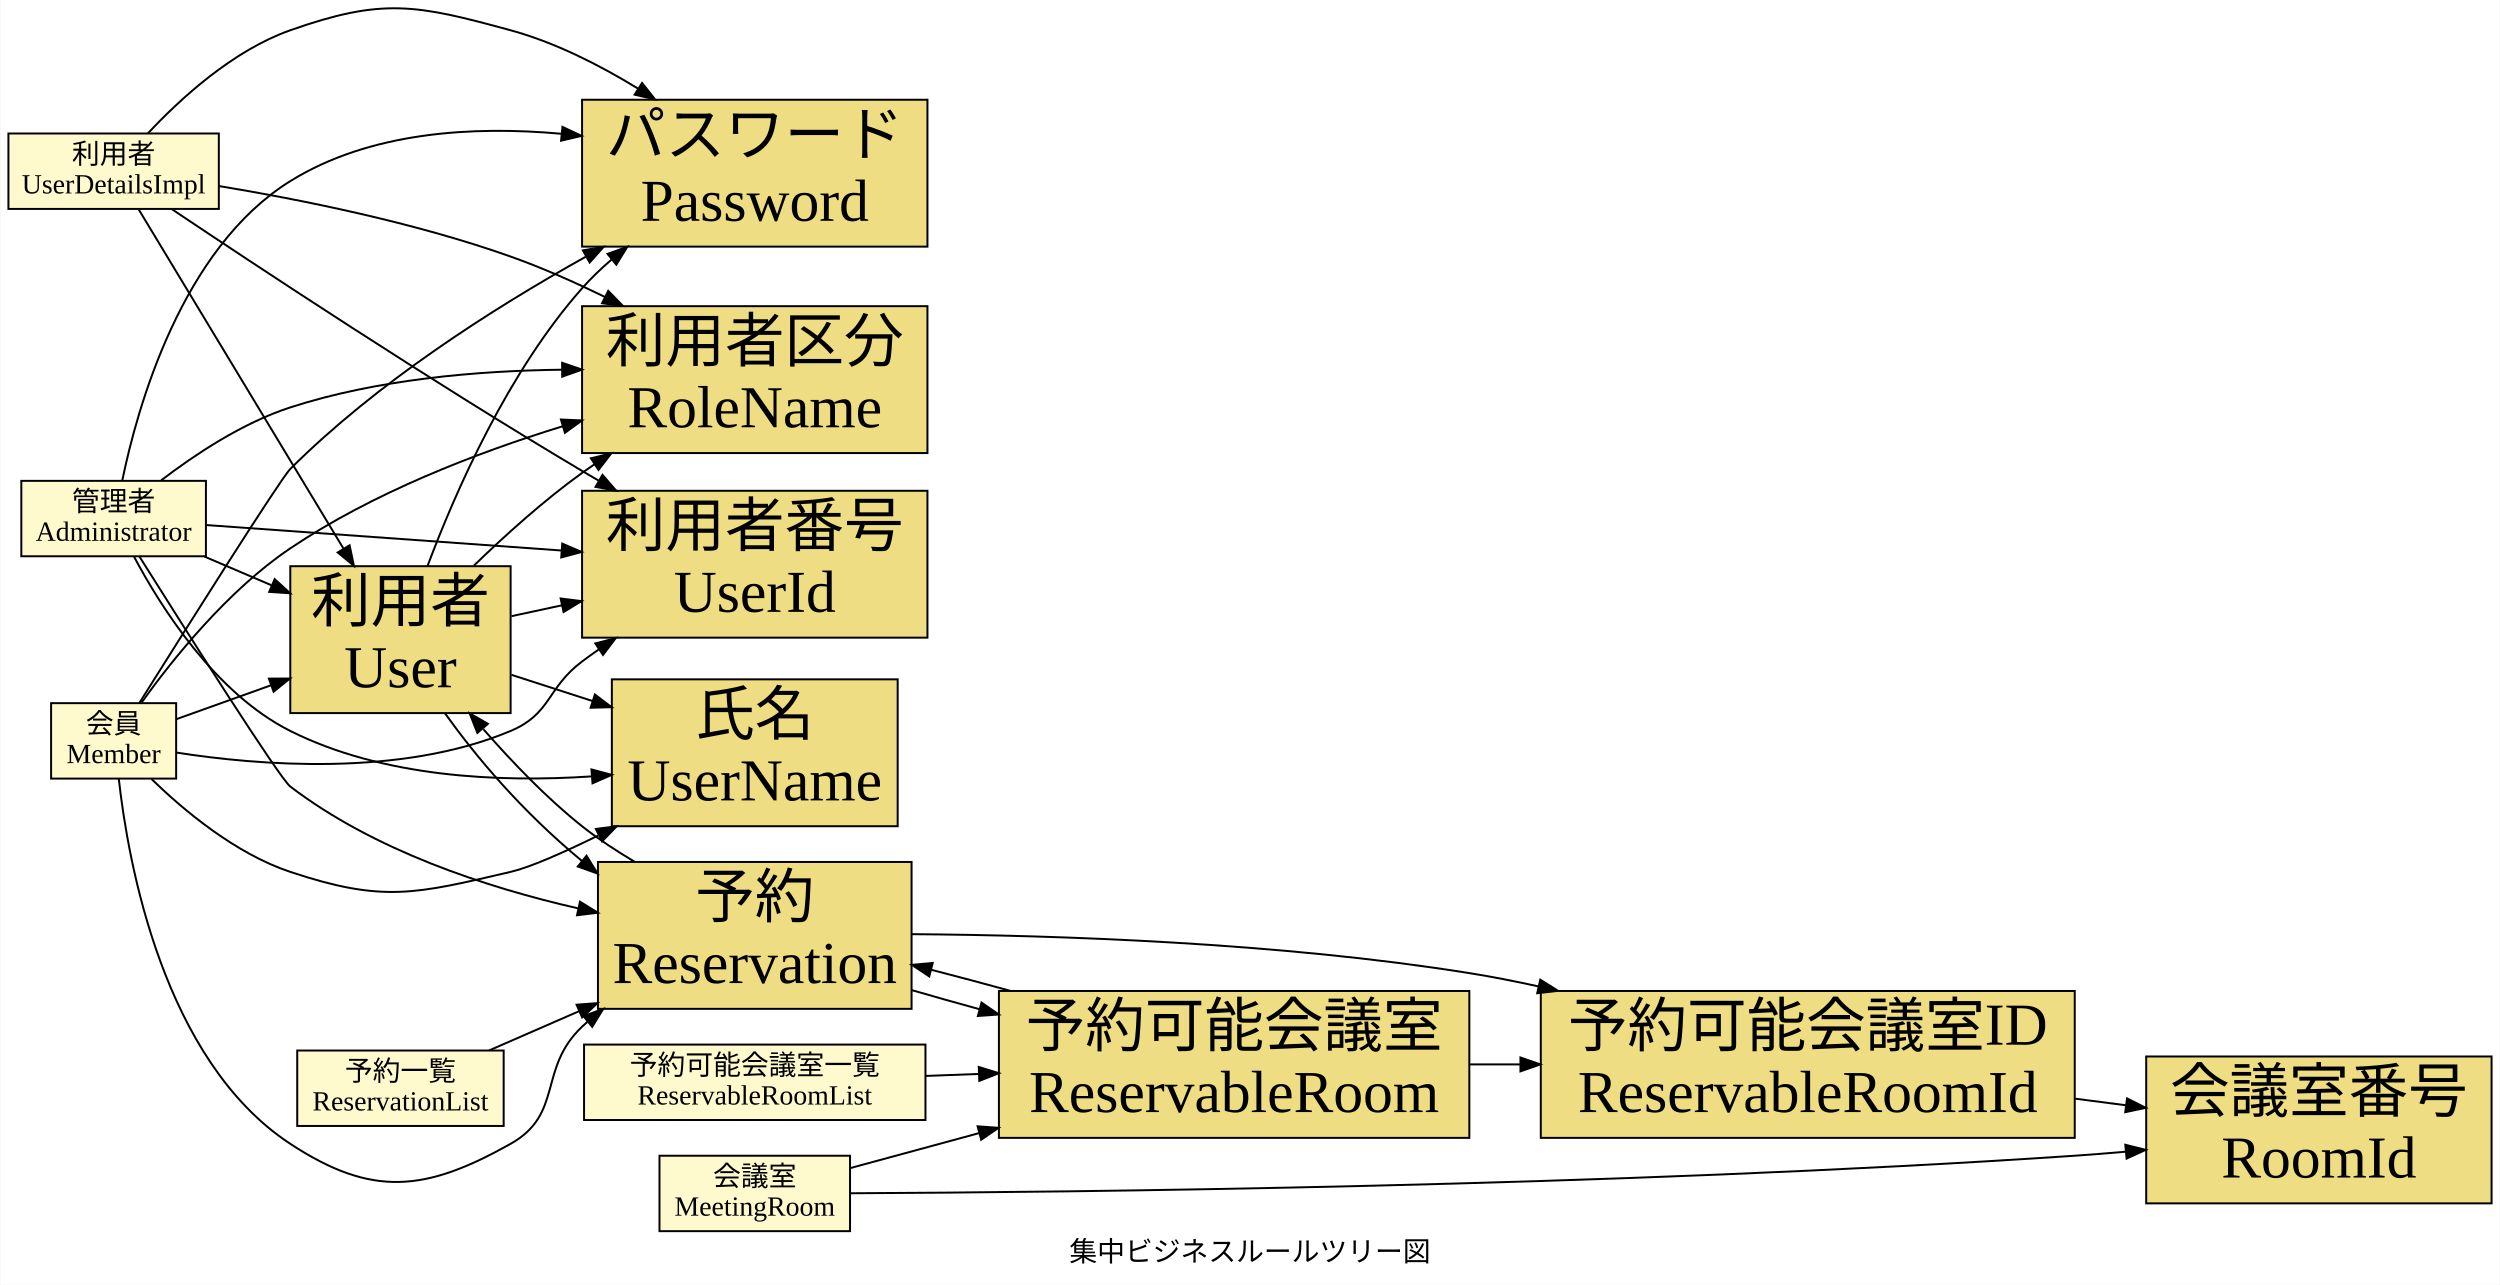
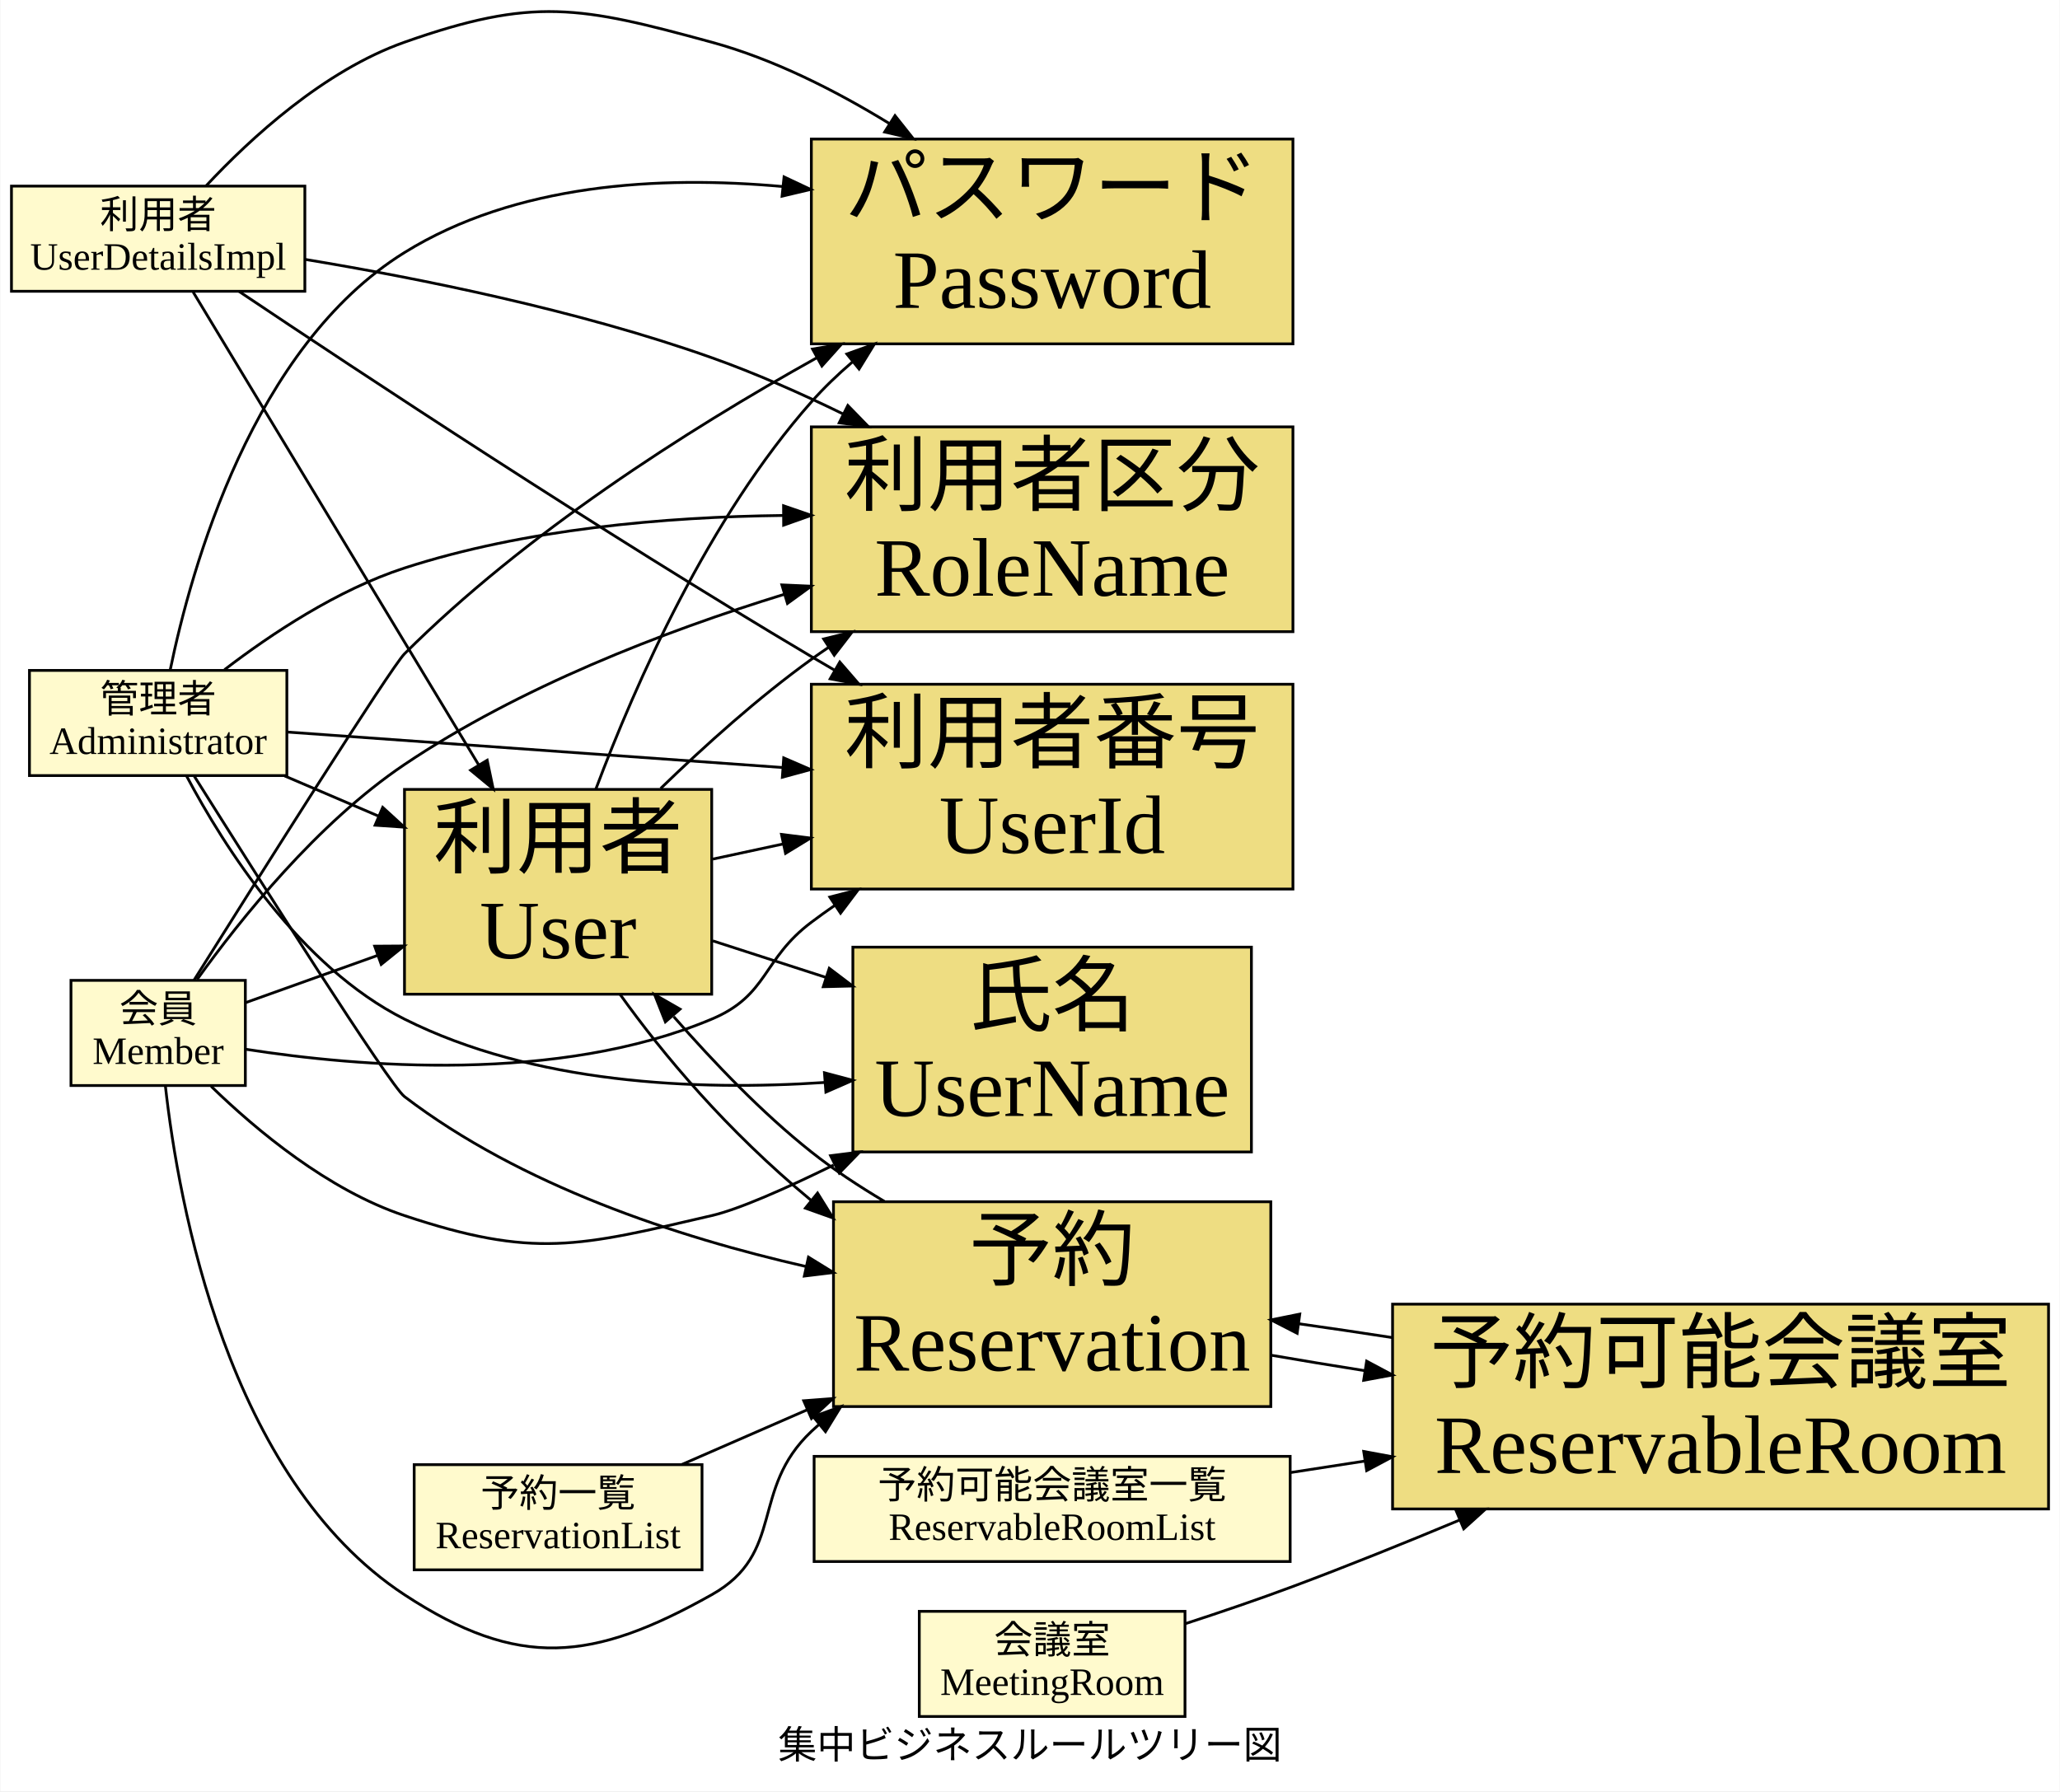
- <svg xmlns="http://www.w3.org/2000/svg" width="1259pt" height="647pt" viewBox="0.00 0.00 1259.00 647.25">
+ <svg xmlns="http://www.w3.org/2000/svg" width="744pt" height="647pt" viewBox="0.00 0.00 744.00 647.25">
  <g id="graph0" class="graph" transform="scale(1 1) rotate(0) translate(4 643.25)">
-     <polygon fill="white" stroke="transparent" points="-4,4 -4,-643.25 1255,-643.25 1255,4 -4,4" />
-     <text text-anchor="middle" x="625.5" y="-7.8" font-family="Times New Roman,serif" font-size="14.00">
+     <polygon fill="white" stroke="transparent" points="-4,4 -4,-643.25 740,-643.25 740,4 -4,4" />
+     <text text-anchor="middle" x="368" y="-7.8" font-family="Times New Roman,serif" font-size="14.00">
            集中ビジネスルールツリー図
        </text>
    <g id="node1" class="node">
      <polygon fill="#eedd82" stroke="black" points="463,-593 289,-593 289,-519 463,-519 463,-593" />
      <text text-anchor="middle" x="376" y="-565" font-family="Times New Roman,serif" font-size="30.00">パスワード
            </text>
      <text text-anchor="middle" x="376" y="-532" font-family="Times New Roman,serif" font-size="30.00">Password
            </text>
    </g>
    <g id="node2" class="node">
      <polygon fill="#eedd82" stroke="black" points="463,-489 289,-489 289,-415 463,-415 463,-489" />
      <text text-anchor="middle" x="376" y="-461" font-family="Times New Roman,serif" font-size="30.00">利用者区分
            </text>
      <text text-anchor="middle" x="376" y="-428" font-family="Times New Roman,serif" font-size="30.00">RoleName
            </text>
    </g>
    <g id="node3" class="node">
      <polygon fill="#eedd82" stroke="black" points="253,-358 142,-358 142,-284 253,-284 253,-358" />
      <text text-anchor="middle" x="197.5" y="-330" font-family="Times New Roman,serif" font-size="30.00">利用者
            </text>
      <text text-anchor="middle" x="197.5" y="-297" font-family="Times New Roman,serif" font-size="30.00">User
            </text>
    </g>
-     <g id="edge7" class="edge">
+     <g id="edge1" class="edge">
      <path fill="none" stroke="black" d="M211.15,-358.14C225.53,-396.39 251.92,-456.15 289,-498 293.49,-503.07 298.52,-507.91 303.84,-512.46" />
      <polygon fill="black" stroke="black" points="301.83,-515.34 311.79,-518.93 306.24,-509.91 301.83,-515.34" />
    </g>
-     <g id="edge1" class="edge">
+     <g id="edge21" class="edge">
      <path fill="none" stroke="black" d="M234.56,-358.35C250.47,-373.77 269.87,-391.22 289,-405 291.05,-406.48 293.16,-407.95 295.3,-409.39" />
      <polygon fill="black" stroke="black" points="293.45,-412.36 303.74,-414.89 297.27,-406.5 293.45,-412.36" />
    </g>
    <g id="node5" class="node">
      <polygon fill="#eedd82" stroke="black" points="463,-396 289,-396 289,-322 463,-322 463,-396" />
      <text text-anchor="middle" x="376" y="-368" font-family="Times New Roman,serif" font-size="30.00">利用者番号
            </text>
      <text text-anchor="middle" x="376" y="-335" font-family="Times New Roman,serif" font-size="30.00">UserId
            </text>
    </g>
-     <g id="edge23" class="edge">
+     <g id="edge5" class="edge">
      <path fill="none" stroke="black" d="M253.38,-332.82C261.54,-334.57 270.15,-336.43 278.86,-338.3" />
      <polygon fill="black" stroke="black" points="278.21,-341.74 288.72,-340.42 279.68,-334.9 278.21,-341.74" />
    </g>
    <g id="node6" class="node">
      <polygon fill="#eedd82" stroke="black" points="448,-301 304,-301 304,-227 448,-227 448,-301" />
      <text text-anchor="middle" x="376" y="-273" font-family="Times New Roman,serif" font-size="30.00">氏名</text>
      <text text-anchor="middle" x="376" y="-240" font-family="Times New Roman,serif" font-size="30.00">UserName
            </text>
    </g>
-     <g id="edge15" class="edge">
+     <g id="edge25" class="edge">
      <path fill="none" stroke="black" d="M253.38,-303.28C266.37,-299.08 280.49,-294.52 294.36,-290.04" />
      <polygon fill="black" stroke="black" points="295.47,-293.36 303.91,-286.96 293.31,-286.7 295.47,-293.36" />
    </g>
-     <g id="node12" class="node">
+     <g id="node11" class="node">
      <polygon fill="#eedd82" stroke="black" points="455,-209 297,-209 297,-135 455,-135 455,-209" />
      <text text-anchor="middle" x="376" y="-181" font-family="Times New Roman,serif" font-size="30.00">予約</text>
      <text text-anchor="middle" x="376" y="-148" font-family="Times New Roman,serif" font-size="30.00">
                Reservation
            </text>
    </g>
-     <g id="edge18" class="edge">
+     <g id="edge13" class="edge">
      <path fill="none" stroke="black" d="M219.89,-283.94C235.54,-262.08 258.24,-234.94 288.87,-209.55" />
      <polygon fill="black" stroke="black" points="291.24,-212.14 296.83,-203.14 286.85,-206.69 291.24,-212.14" />
    </g>
    <g id="node4" class="node">
      <polygon fill="lemonchiffon" stroke="black" points="106,-576 0,-576 0,-538 106,-538 106,-576" />
      <text text-anchor="middle" x="53" y="-560.8" font-family="Times New Roman,serif" font-size="14.00">利用者
            </text>
      <text text-anchor="middle" x="53" y="-545.8" font-family="Times New Roman,serif" font-size="14.00">
                UserDetailsImpl
            </text>
    </g>
-     <g id="edge8" class="edge">
+     <g id="edge2" class="edge">
      <path fill="none" stroke="black" d="M70.26,-576.04C86.43,-593.36 112.94,-617.74 142,-628 188.52,-644.43 205.41,-641 253,-628 275.32,-621.9 297.72,-610.56 317.11,-598.66" />
      <polygon fill="black" stroke="black" points="319.22,-601.46 325.81,-593.16 315.48,-595.55 319.22,-601.46" />
    </g>
-     <g id="edge2" class="edge">
+     <g id="edge22" class="edge">
      <path fill="none" stroke="black" d="M106.14,-549.51C146.88,-542.76 204.54,-531.22 253,-514 268.81,-508.38 285.19,-501.14 300.61,-493.6" />
      <polygon fill="black" stroke="black" points="302.18,-496.73 309.57,-489.14 299.06,-490.47 302.18,-496.73" />
    </g>
-     <g id="edge11" class="edge">
+     <g id="edge9" class="edge">
      <path fill="none" stroke="black" d="M65.66,-537.69C88.03,-500.64 137.52,-418.68 168.81,-366.85" />
      <polygon fill="black" stroke="black" points="171.88,-368.54 174.05,-358.18 165.89,-364.93 171.88,-368.54" />
    </g>
-     <g id="edge24" class="edge">
+     <g id="edge6" class="edge">
      <path fill="none" stroke="black" d="M82.17,-537.98C125.87,-508.68 212.89,-451.17 289,-406 291.78,-404.35 294.62,-402.69 297.5,-401.02" />
      <polygon fill="black" stroke="black" points="299.28,-404.03 306.22,-396.02 295.8,-397.96 299.28,-404.03" />
    </g>
    <g id="node7" class="node">
      <polygon fill="lemonchiffon" stroke="black" points="99.5,-401 6.5,-401 6.5,-363 99.5,-363 99.5,-401" />
      <text text-anchor="middle" x="53" y="-385.8" font-family="Times New Roman,serif" font-size="14.00">管理者
            </text>
      <text text-anchor="middle" x="53" y="-370.8" font-family="Times New Roman,serif" font-size="14.00">
                Administrator
            </text>
    </g>
-     <g id="edge9" class="edge">
+     <g id="edge3" class="edge">
      <path fill="none" stroke="black" d="M57.34,-401.1C64.92,-437.91 87.21,-518.02 142,-552 182.11,-576.88 234.06,-579.91 278.73,-575.84" />
      <polygon fill="black" stroke="black" points="279.14,-579.32 288.73,-574.8 278.42,-572.36 279.14,-579.32" />
    </g>
-     <g id="edge3" class="edge">
+     <g id="edge23" class="edge">
      <path fill="none" stroke="black" d="M76.97,-401.26C93.82,-414.17 117.88,-430.18 142,-438 185.54,-452.11 236.02,-456.49 278.83,-456.99" />
      <polygon fill="black" stroke="black" points="278.96,-460.49 288.97,-457.04 278.99,-453.49 278.96,-460.49" />
    </g>
-     <g id="edge12" class="edge">
+     <g id="edge10" class="edge">
      <path fill="none" stroke="black" d="M98.7,-362.87C109.41,-358.28 121.06,-353.29 132.46,-348.42" />
      <polygon fill="black" stroke="black" points="134.13,-351.51 141.95,-344.35 131.38,-345.07 134.13,-351.51" />
    </g>
-     <g id="edge25" class="edge">
+     <g id="edge7" class="edge">
      <path fill="none" stroke="black" d="M99.65,-378.73C146.04,-375.41 219.3,-370.16 278.6,-365.91" />
      <polygon fill="black" stroke="black" points="279.02,-369.39 288.74,-365.18 278.52,-362.4 279.02,-369.39" />
    </g>
-     <g id="edge16" class="edge">
+     <g id="edge26" class="edge">
      <path fill="none" stroke="black" d="M63.32,-362.74C76.76,-337.43 104.16,-293.98 142,-275 188.54,-251.66 247.1,-248.99 293.87,-252.11" />
      <polygon fill="black" stroke="black" points="293.73,-255.61 303.97,-252.89 294.26,-248.63 293.73,-255.61" />
    </g>
-     <g id="edge19" class="edge">
+     <g id="edge14" class="edge">
      <path fill="none" stroke="black" d="M66.04,-362.8C88.85,-326.52 136.61,-251.12 142,-247 184.09,-214.85 240.42,-196.23 287.16,-185.58" />
      <polygon fill="black" stroke="black" points="287.96,-188.99 296.97,-183.43 286.46,-182.15 287.96,-188.99" />
    </g>
    <g id="node8" class="node">
      <polygon fill="lemonchiffon" stroke="black" points="84.5,-289 21.5,-289 21.5,-251 84.5,-251 84.5,-289" />
      <text text-anchor="middle" x="53" y="-273.8" font-family="Times New Roman,serif" font-size="14.00">会員</text>
      <text text-anchor="middle" x="53" y="-258.8" font-family="Times New Roman,serif" font-size="14.00">Member
            </text>
    </g>
-     <g id="edge10" class="edge">
+     <g id="edge4" class="edge">
      <path fill="none" stroke="black" d="M65.95,-289.08C88.87,-325.58 137.14,-402.15 142,-407 185.42,-450.34 243.54,-487.53 290.87,-513.92" />
      <polygon fill="black" stroke="black" points="289.43,-517.12 299.88,-518.88 292.81,-510.99 289.43,-517.12" />
    </g>
-     <g id="edge4" class="edge">
+     <g id="edge24" class="edge">
      <path fill="none" stroke="black" d="M67.09,-289.34C82.64,-310.99 110.49,-345.81 142,-367 183.45,-394.87 235.17,-414.93 279.34,-428.54" />
      <polygon fill="black" stroke="black" points="278.35,-431.9 288.94,-431.43 280.37,-425.2 278.35,-431.9" />
    </g>
-     <g id="edge13" class="edge">
+     <g id="edge11" class="edge">
      <path fill="none" stroke="black" d="M84.57,-280.94C98.52,-285.93 115.59,-292.04 132.16,-297.97" />
      <polygon fill="black" stroke="black" points="131.23,-301.36 141.83,-301.43 133.59,-294.77 131.23,-301.36" />
    </g>
-     <g id="edge26" class="edge">
+     <g id="edge8" class="edge">
      <path fill="none" stroke="black" d="M84.76,-264.09C125.14,-257.79 197.41,-251.61 253,-275 273.57,-283.65 271.16,-296.59 289,-310 291.76,-312.08 294.62,-314.13 297.54,-316.15" />
      <polygon fill="black" stroke="black" points="295.67,-319.1 305.93,-321.75 299.55,-313.28 295.67,-319.1" />
    </g>
-     <g id="edge17" class="edge">
+     <g id="edge27" class="edge">
      <path fill="none" stroke="black" d="M72.14,-250.72C88.6,-234.73 114.46,-213.18 142,-204 188.8,-188.4 204.95,-192.82 253,-204 262.69,-206.25 279.23,-213.53 297.06,-222.28" />
      <polygon fill="black" stroke="black" points="295.95,-225.64 306.46,-226.97 299.08,-219.37 295.95,-225.64" />
    </g>
-     <g id="edge20" class="edge">
+     <g id="edge15" class="edge">
      <path fill="none" stroke="black" d="M55.61,-250.85C60.28,-208.84 77.94,-109.05 142,-67 183.24,-39.93 209.98,-42.85 253,-67 279.79,-82.04 266.67,-104.9 289,-126 289.93,-126.88 290.89,-127.75 291.86,-128.61" />
      <polygon fill="black" stroke="black" points="289.68,-131.35 299.65,-134.96 294.11,-125.93 289.68,-131.35" />
    </g>
    <g id="node9" class="node">
-       <polygon fill="#eedd82" stroke="black" points="736,-144 499,-144 499,-70 736,-70 736,-144" />
-       <text text-anchor="middle" x="617.5" y="-116" font-family="Times New Roman,serif" font-size="30.00">
+       <polygon fill="#eedd82" stroke="black" points="736,-172 499,-172 499,-98 736,-98 736,-172" />
+       <text text-anchor="middle" x="617.5" y="-144" font-family="Times New Roman,serif" font-size="30.00">
                予約可能会議室
            </text>
-       <text text-anchor="middle" x="617.5" y="-83" font-family="Times New Roman,serif" font-size="30.00">
+       <text text-anchor="middle" x="617.5" y="-111" font-family="Times New Roman,serif" font-size="30.00">
                ReservableRoom
            </text>
    </g>
+     <g id="edge16" class="edge">
+       <path fill="none" stroke="black" d="M498.97,-159.91C487.58,-161.68 476.15,-163.37 465.11,-164.92" />
+       <polygon fill="black" stroke="black" points="464.52,-161.47 455.09,-166.31 465.47,-168.41 464.52,-161.47" />
+     </g>
    <g id="node10" class="node">
-       <polygon fill="#eedd82" stroke="black" points="1041,-144 772,-144 772,-70 1041,-70 1041,-144" />
-       <text text-anchor="middle" x="906.5" y="-116" font-family="Times New Roman,serif" font-size="30.00">
-                 予約可能会議室ID
-             </text>
-       <text text-anchor="middle" x="906.5" y="-83" font-family="Times New Roman,serif" font-size="30.00">
-                 ReservableRoomId
-             </text>
-     </g>
-     <g id="edge5" class="edge">
-       <path fill="none" stroke="black" d="M736.06,-107C744.52,-107 753.1,-107 761.68,-107" />
-       <polygon fill="black" stroke="black" points="761.75,-110.5 771.75,-107 761.75,-103.5 761.75,-110.5" />
-     </g>
-     <g id="edge21" class="edge">
-       <path fill="none" stroke="black" d="M504.61,-144.1C491.27,-147.77 477.8,-151.36 464.87,-154.69" />
-       <polygon fill="black" stroke="black" points="463.91,-151.32 455.09,-157.18 465.64,-158.1 463.91,-151.32" />
-     </g>
-     <g id="node15" class="node">
-       <polygon fill="#eedd82" stroke="black" points="1251,-111 1077,-111 1077,-37 1251,-37 1251,-111" />
-       <text text-anchor="middle" x="1164" y="-83" font-family="Times New Roman,serif" font-size="30.00">会議室番号
-             </text>
-       <text text-anchor="middle" x="1164" y="-50" font-family="Times New Roman,serif" font-size="30.00">RoomId
-             </text>
-     </g>
-     <g id="edge30" class="edge">
-       <path fill="none" stroke="black" d="M1041.24,-89.73C1049.82,-88.62 1058.37,-87.51 1066.72,-86.43" />
-       <polygon fill="black" stroke="black" points="1067.34,-89.88 1076.81,-85.13 1066.45,-82.94 1067.34,-89.88" />
-     </g>
-     <g id="node11" class="node">
      <polygon fill="lemonchiffon" stroke="black" points="462,-117 290,-117 290,-79 462,-79 462,-117" />
      <text text-anchor="middle" x="376" y="-101.8" font-family="Times New Roman,serif" font-size="14.00">
                予約可能会議室一覧
            </text>
      <text text-anchor="middle" x="376" y="-86.8" font-family="Times New Roman,serif" font-size="14.00">
                ReservableRoomList
            </text>
    </g>
-     <g id="edge27" class="edge">
-       <path fill="none" stroke="black" d="M462.11,-101.2C470.81,-101.53 479.77,-101.86 488.79,-102.2" />
-       <polygon fill="black" stroke="black" points="488.86,-105.71 498.99,-102.58 489.13,-98.71 488.86,-105.71" />
-     </g>
-     <g id="edge14" class="edge">
+     <g id="edge18" class="edge">
+       <path fill="none" stroke="black" d="M462.11,-111.15C470.9,-112.51 479.96,-113.91 489.08,-115.32" />
+       <polygon fill="black" stroke="black" points="488.57,-118.78 498.99,-116.85 489.64,-111.86 488.57,-118.78" />
+     </g>
+     <g id="edge12" class="edge">
      <path fill="none" stroke="black" d="M315.41,-209.12C306.21,-214.61 297.09,-220.58 289,-227 271.05,-241.24 253.8,-259.33 239.27,-275.89" />
      <polygon fill="black" stroke="black" points="236.26,-274.01 232.36,-283.87 241.55,-278.6 236.26,-274.01" />
    </g>
-     <g id="edge28" class="edge">
-       <path fill="none" stroke="black" d="M455.09,-144.43C466.07,-141.25 477.59,-138 489.21,-134.81" />
-       <polygon fill="black" stroke="black" points="490.25,-138.15 498.97,-132.15 488.41,-131.4 490.25,-138.15" />
-     </g>
-     <g id="edge6" class="edge">
-       <path fill="none" stroke="black" d="M455.24,-172.62C528.3,-172.07 640.17,-168.36 736,-153 747.41,-151.17 759.15,-148.88 770.88,-146.29" />
-       <polygon fill="black" stroke="black" points="771.75,-149.69 780.73,-144.06 770.2,-142.86 771.75,-149.69" />
-     </g>
-     <g id="node13" class="node">
+     <g id="edge19" class="edge">
+       <path fill="none" stroke="black" d="M455.09,-153.56C465.96,-151.68 477.36,-149.8 488.86,-147.98" />
+       <polygon fill="black" stroke="black" points="489.63,-151.4 498.97,-146.41 488.56,-144.49 489.63,-151.4" />
+     </g>
+     <g id="node12" class="node">
      <polygon fill="lemonchiffon" stroke="black" points="249.5,-114 145.5,-114 145.5,-76 249.5,-76 249.5,-114" />
      <text text-anchor="middle" x="197.5" y="-98.8" font-family="Times New Roman,serif" font-size="14.00">予約一覧
            </text>
      <text text-anchor="middle" x="197.5" y="-83.8" font-family="Times New Roman,serif" font-size="14.00">
                ReservationList
            </text>
    </g>
-     <g id="edge22" class="edge">
+     <g id="edge17" class="edge">
      <path fill="none" stroke="black" d="M242.13,-114.03C255.95,-120.06 271.76,-126.96 287.53,-133.84" />
      <polygon fill="black" stroke="black" points="286.24,-137.09 296.8,-137.89 289.04,-130.68 286.24,-137.09" />
    </g>
-     <g id="node14" class="node">
+     <g id="node13" class="node">
      <polygon fill="lemonchiffon" stroke="black" points="424,-61 328,-61 328,-23 424,-23 424,-61" />
      <text text-anchor="middle" x="376" y="-45.8" font-family="Times New Roman,serif" font-size="14.00">会議室
            </text>
      <text text-anchor="middle" x="376" y="-30.8" font-family="Times New Roman,serif" font-size="14.00">
                MeetingRoom
            </text>
    </g>
-     <g id="edge29" class="edge">
-       <path fill="none" stroke="black" d="M424.03,-54.76C442.92,-59.89 465.7,-66.07 488.88,-72.36" />
-       <polygon fill="black" stroke="black" points="488.26,-75.82 498.83,-75.06 490.09,-69.07 488.26,-75.82" />
-     </g>
-     <g id="edge31" class="edge">
-       <path fill="none" stroke="black" d="M424.16,-42.09C532.98,-42.59 810.01,-45.41 1041,-61 1049.32,-61.56 1057.96,-62.26 1066.61,-63.03" />
-       <polygon fill="black" stroke="black" points="1066.48,-66.53 1076.76,-63.97 1067.13,-59.56 1066.48,-66.53" />
+     <g id="edge20" class="edge">
+       <path fill="none" stroke="black" d="M424.12,-56.54C436.82,-60.67 450.5,-65.33 463,-70 482.66,-77.35 503.5,-85.75 523.27,-94.01" />
+       <polygon fill="black" stroke="black" points="522,-97.28 532.57,-97.93 524.71,-90.82 522,-97.28" />
    </g>
  </g>
</svg>
